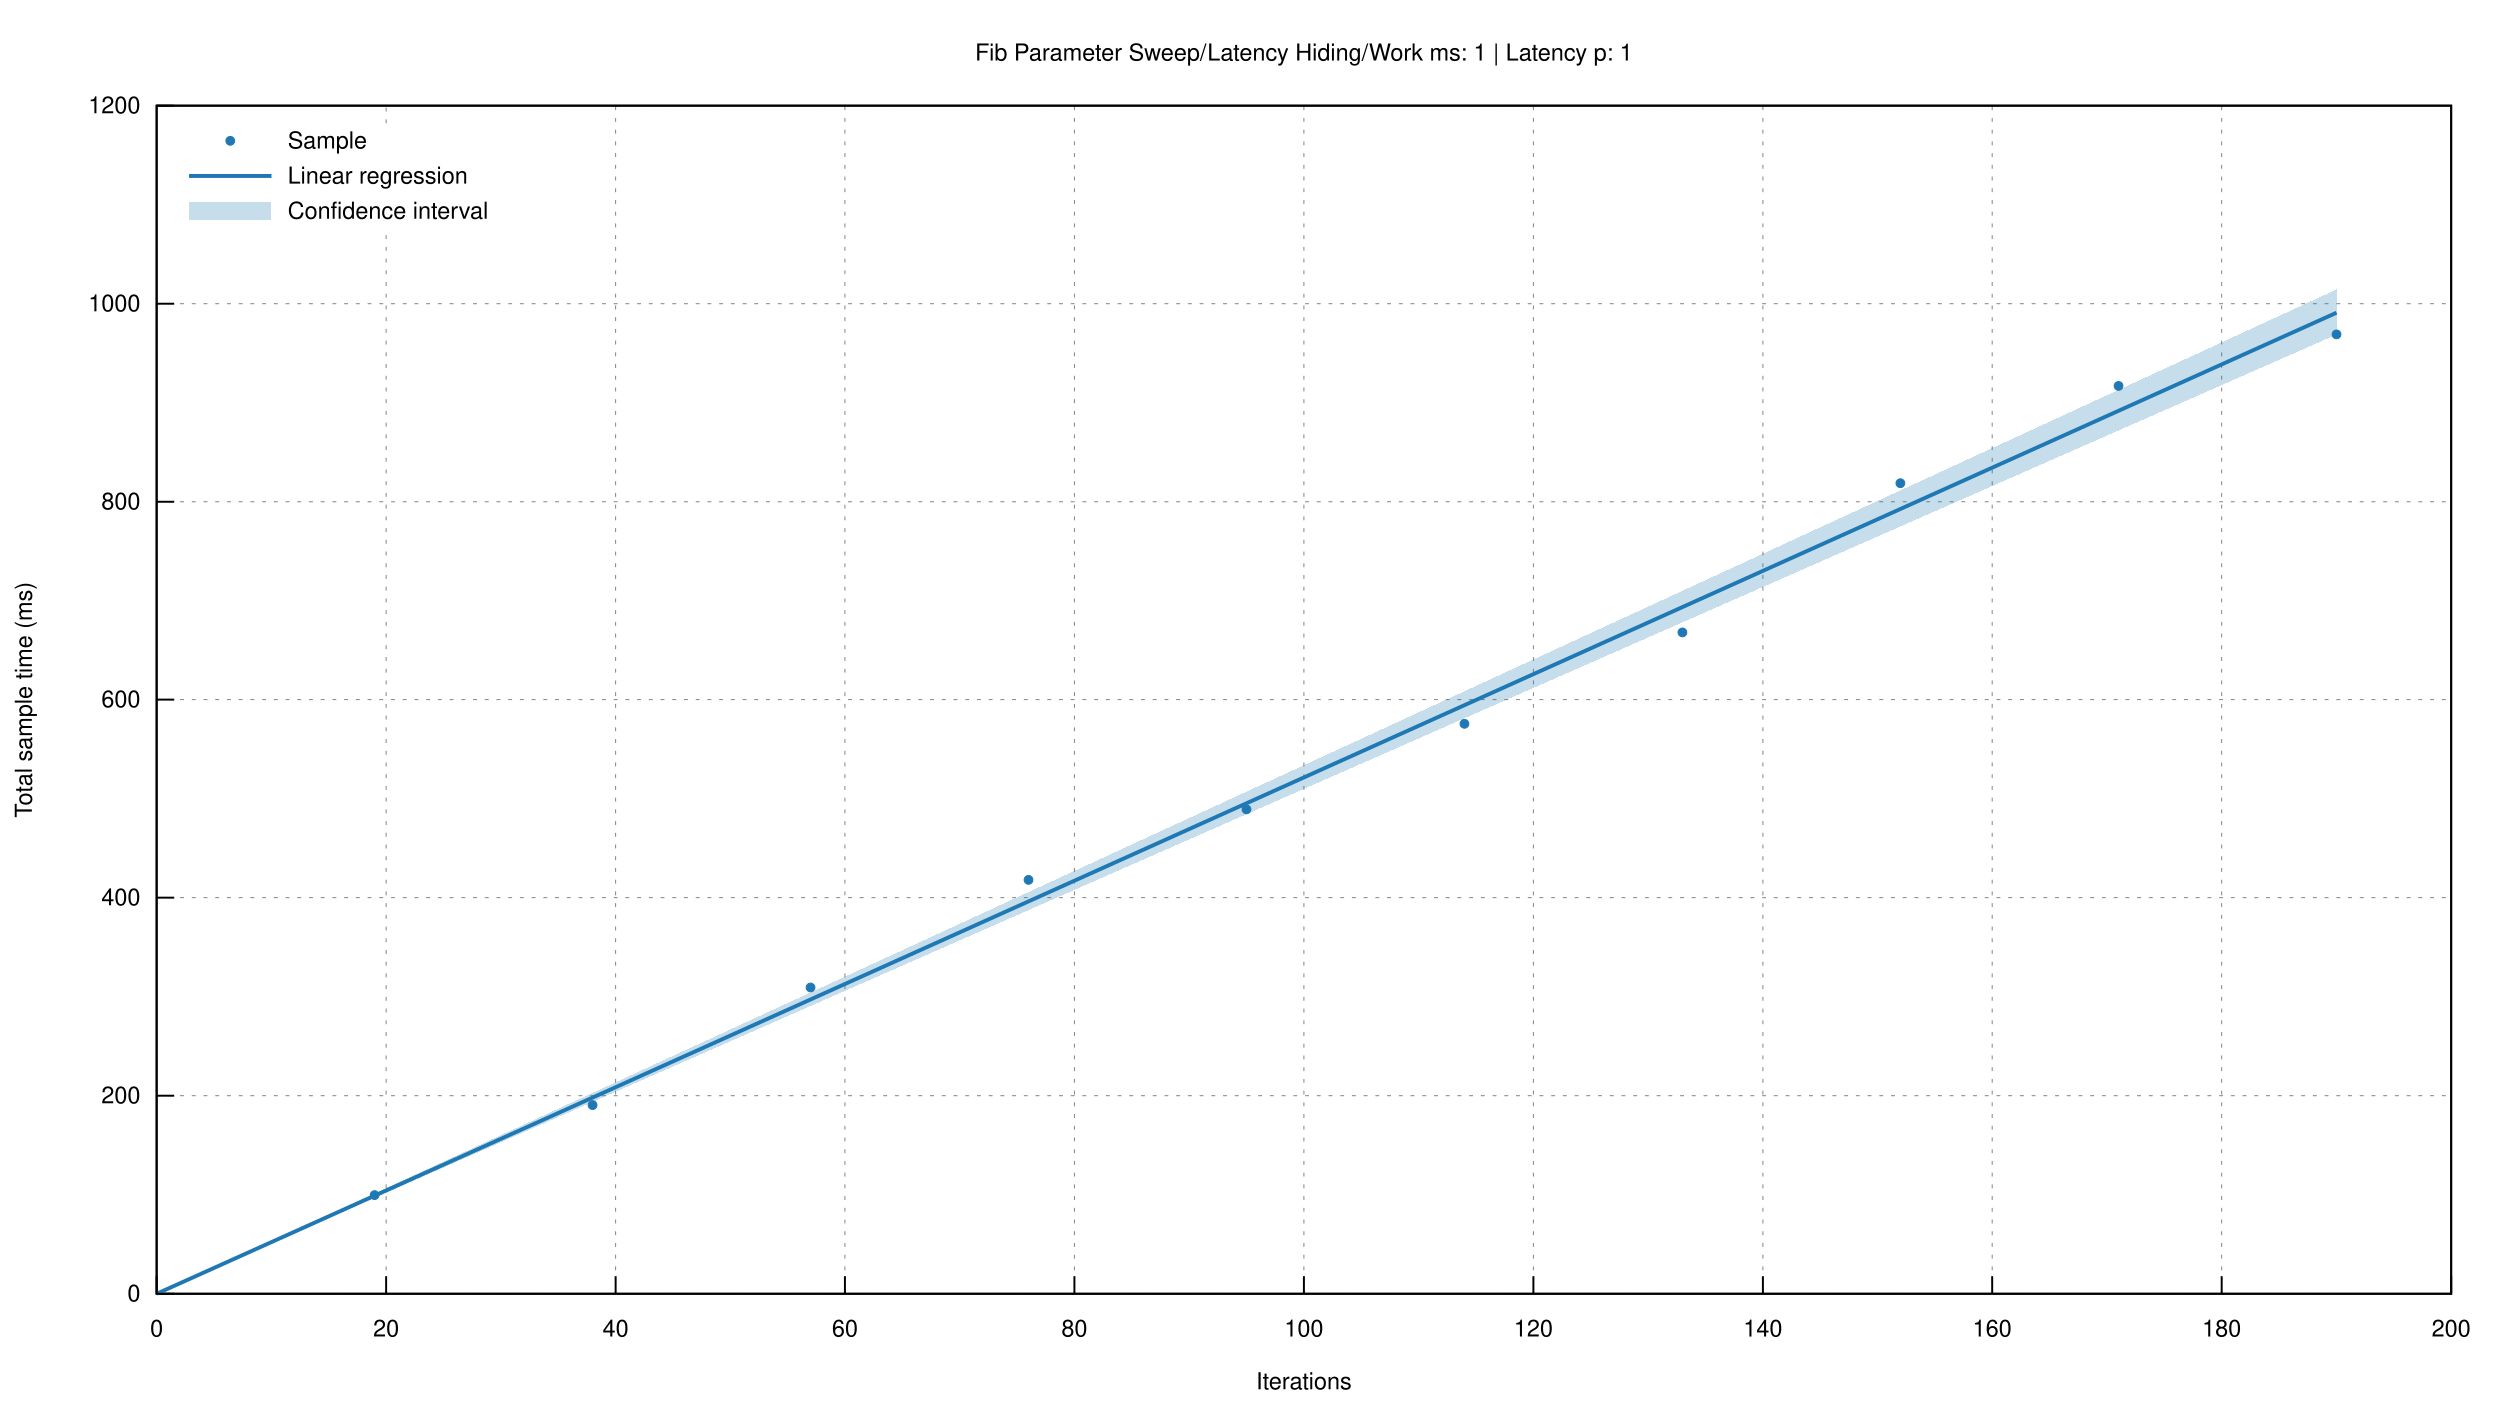
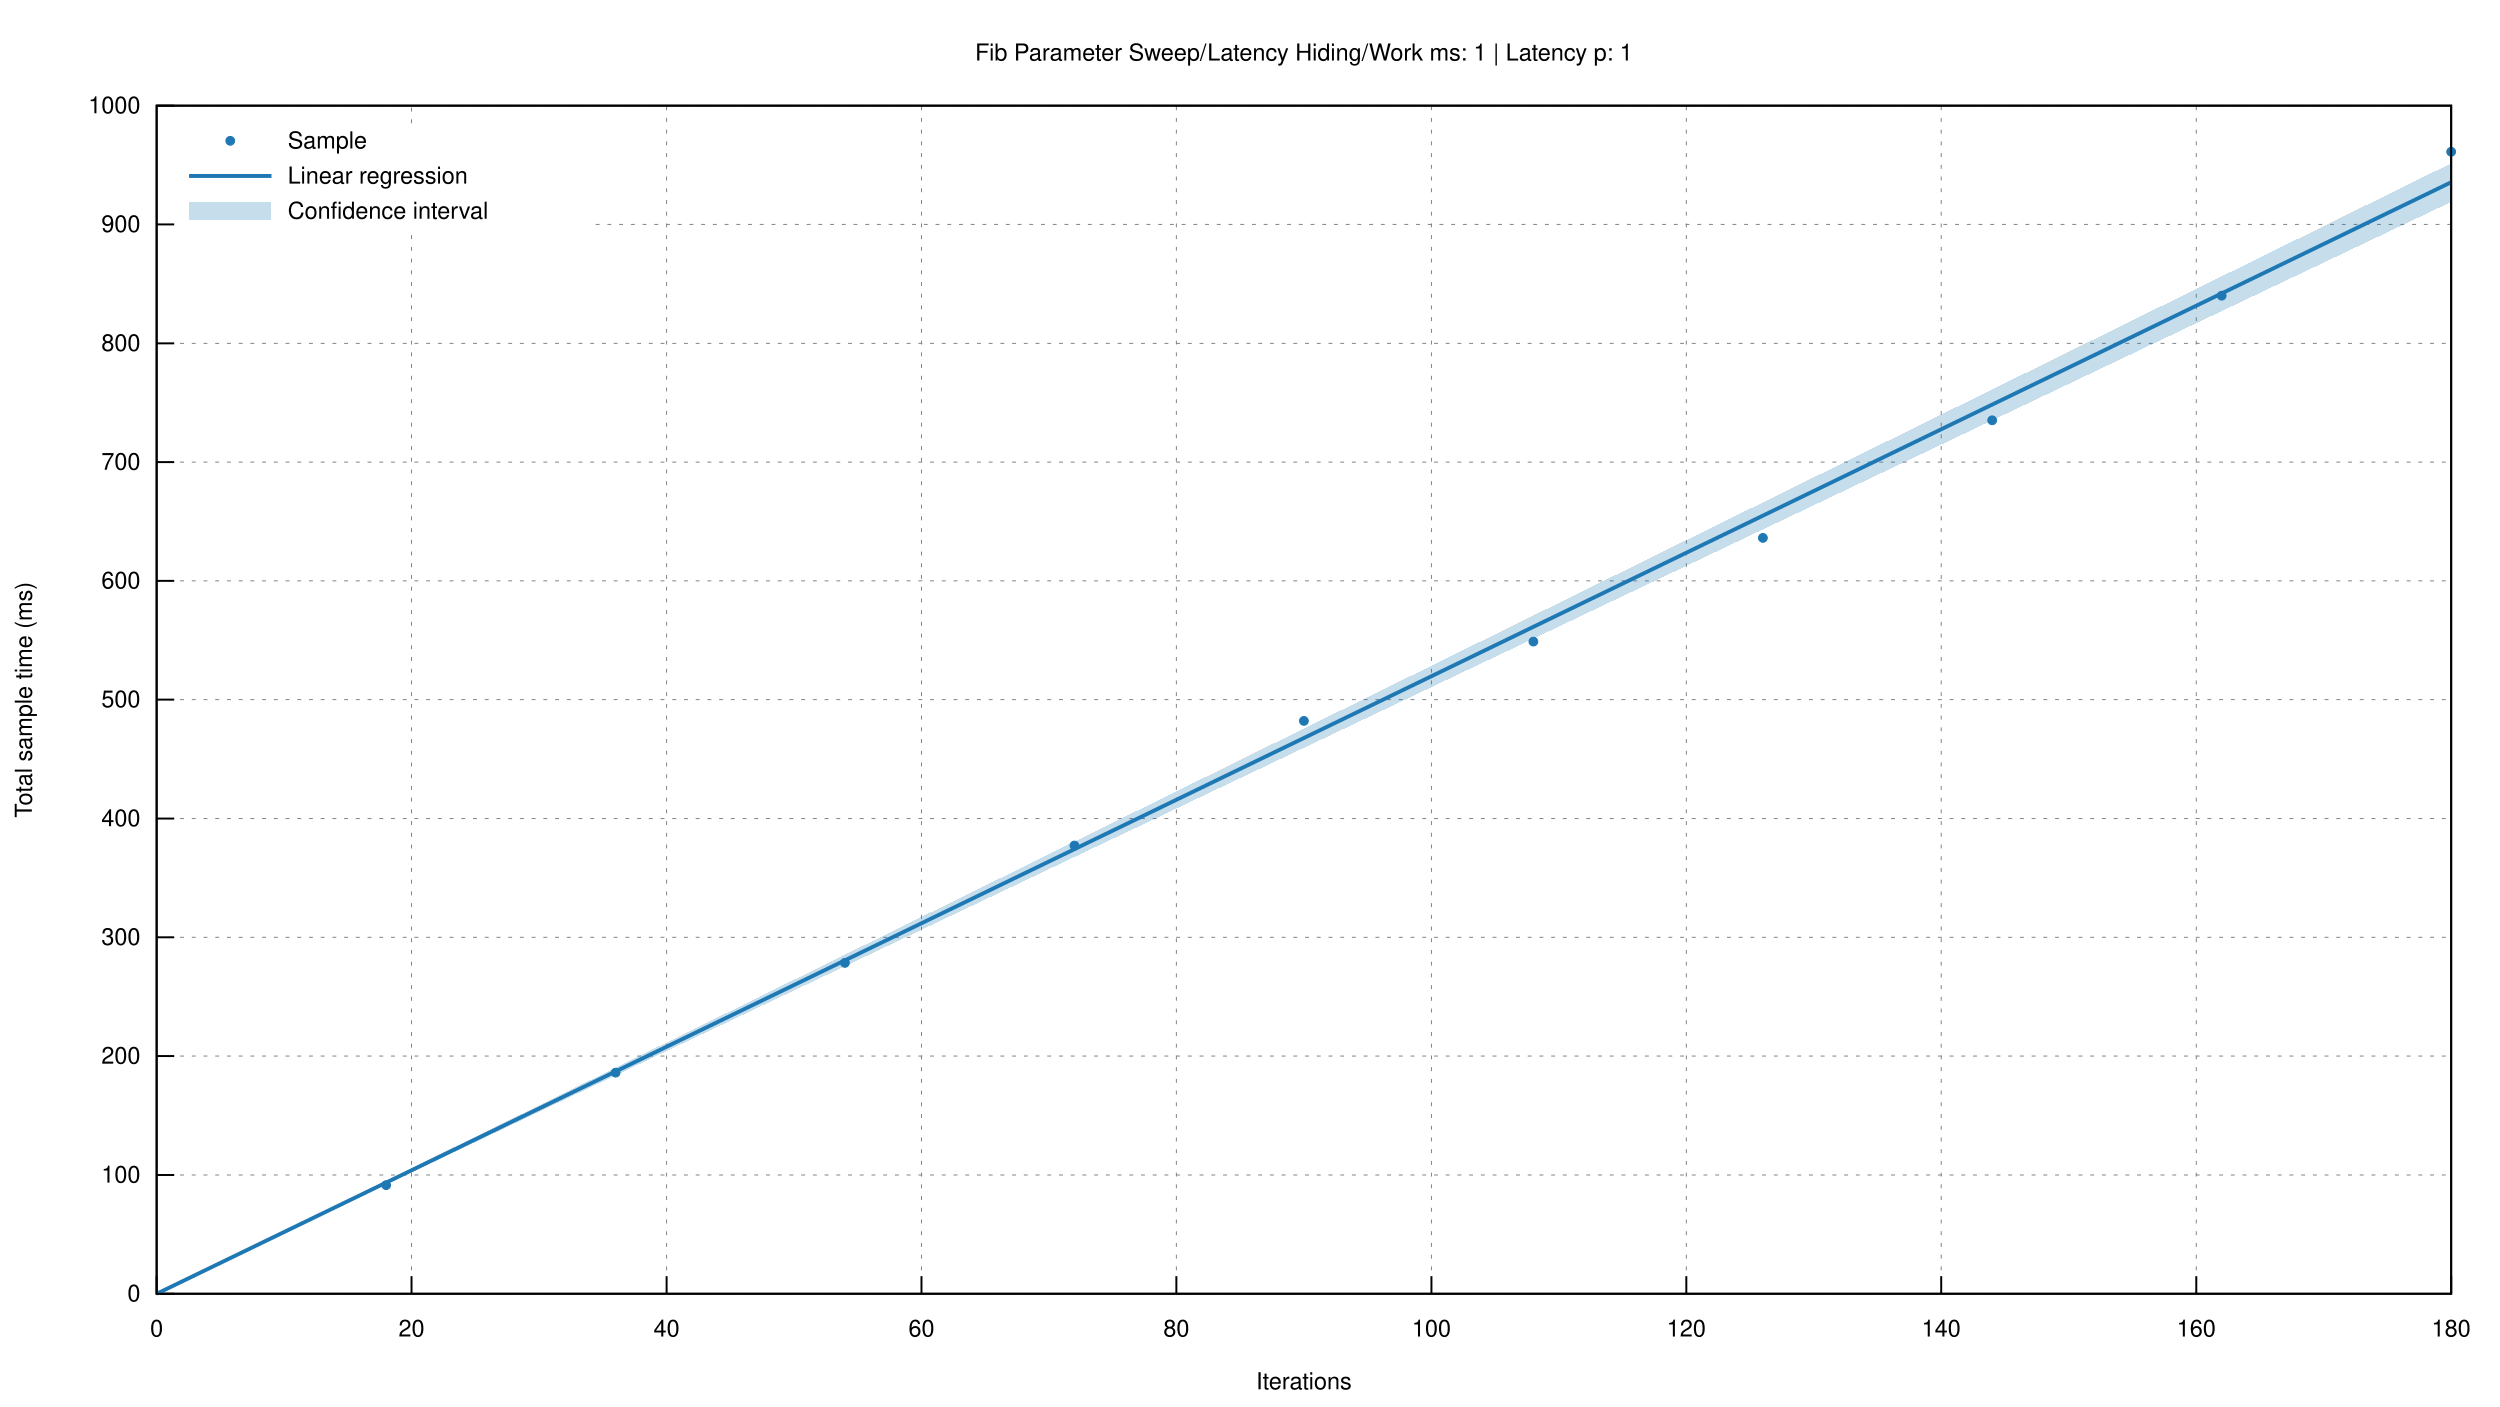
<svg xmlns="http://www.w3.org/2000/svg" xmlns:xlink="http://www.w3.org/1999/xlink" viewBox="0 0 1280 720">
  <g id="gnuplot_canvas">
    <rect x="0" y="0" width="1280" height="720" fill="none" />
    <defs>
      <circle id="gpDot" r="0.5" stroke-width="0.5" />
      <path id="gpPt0" stroke-width="0.222" stroke="currentColor" d="M-1,0 h2 M0,-1 v2" />
      <path id="gpPt1" stroke-width="0.222" stroke="currentColor" d="M-1,-1 L1,1 M1,-1 L-1,1" />
      <path id="gpPt2" stroke-width="0.222" stroke="currentColor" d="M-1,0 L1,0 M0,-1 L0,1 M-1,-1 L1,1 M-1,1 L1,-1" />
      <rect id="gpPt3" stroke-width="0.222" stroke="currentColor" x="-1" y="-1" width="2" height="2" />
      <rect id="gpPt4" stroke-width="0.222" stroke="currentColor" fill="currentColor" x="-1" y="-1" width="2" height="2" />
      <circle id="gpPt5" stroke-width="0.222" stroke="currentColor" cx="0" cy="0" r="1" />
      <use xlink:href="#gpPt5" id="gpPt6" fill="currentColor" stroke="none" />
      <path id="gpPt7" stroke-width="0.222" stroke="currentColor" d="M0,-1.33 L-1.33,0.67 L1.33,0.67 z" />
      <use xlink:href="#gpPt7" id="gpPt8" fill="currentColor" stroke="none" />
      <use xlink:href="#gpPt7" id="gpPt9" stroke="currentColor" transform="rotate(180)" />
      <use xlink:href="#gpPt9" id="gpPt10" fill="currentColor" stroke="none" />
      <use xlink:href="#gpPt3" id="gpPt11" stroke="currentColor" transform="rotate(45)" />
      <use xlink:href="#gpPt11" id="gpPt12" fill="currentColor" stroke="none" />
      <path id="gpPt13" stroke-width="0.222" stroke="currentColor" d="M0,1.330 L1.265,0.411 L0.782,-1.067 L-0.782,-1.076 L-1.265,0.411 z" />
      <use xlink:href="#gpPt13" id="gpPt14" fill="currentColor" stroke="none" />
      <filter id="textbox" filterUnits="objectBoundingBox" x="0" y="0" height="1" width="1">
        <feFlood flood-color="white" flood-opacity="1" result="bgnd" />
        <feComposite in="SourceGraphic" in2="bgnd" operator="atop" />
      </filter>
      <filter id="greybox" filterUnits="objectBoundingBox" x="0" y="0" height="1" width="1">
        <feFlood flood-color="lightgrey" flood-opacity="1" result="grey" />
        <feComposite in="SourceGraphic" in2="grey" operator="atop" />
      </filter>
    </defs>
    <g fill="none" color="white" stroke="currentColor" stroke-width="1.00" stroke-linecap="butt" stroke-linejoin="miter">
</g>
    <g fill="none" color="black" stroke="currentColor" stroke-width="1.00" stroke-linecap="butt" stroke-linejoin="miter">
</g>
    <g fill="none" color="black" stroke="black" stroke-width="0.50" stroke-linecap="butt" stroke-linejoin="miter">
</g>
    <g fill="none" color="gray" stroke="currentColor" stroke-width="0.50" stroke-linecap="butt" stroke-linejoin="miter">
      <path stroke="gray" stroke-dasharray="2,4" class="gridline" d="M80.2,662.4 L1255.0,662.4  " />
    </g>
    <g fill="none" color="gray" stroke="gray" stroke-width="1.00" stroke-linecap="butt" stroke-linejoin="miter">
</g>
    <g fill="none" color="black" stroke="currentColor" stroke-width="1.00" stroke-linecap="butt" stroke-linejoin="miter">
      <path stroke="black" d="M80.2,662.4 L89.2,662.4  " />
      <g transform="translate(71.9,666.3)" stroke="none" fill="black" font-family="Helvetica" font-size="12.00" text-anchor="end">
        <text>
          <tspan font-family="Helvetica"> 0</tspan>
        </text>
      </g>
    </g>
    <g fill="none" color="black" stroke="currentColor" stroke-width="1.00" stroke-linecap="butt" stroke-linejoin="miter">
</g>
    <g fill="none" color="black" stroke="black" stroke-width="0.50" stroke-linecap="butt" stroke-linejoin="miter">
</g>
    <g fill="none" color="gray" stroke="currentColor" stroke-width="0.50" stroke-linecap="butt" stroke-linejoin="miter">
-       <path stroke="gray" stroke-dasharray="2,4" class="gridline" d="M80.2,561.0 L1255.0,561.0  " />
-     </g>
-     <g fill="none" color="gray" stroke="gray" stroke-width="1.00" stroke-linecap="butt" stroke-linejoin="miter">
- </g>
-     <g fill="none" color="black" stroke="currentColor" stroke-width="1.00" stroke-linecap="butt" stroke-linejoin="miter">
-       <path stroke="black" d="M80.2,561.0 L89.2,561.0  " />
-       <g transform="translate(71.9,564.9)" stroke="none" fill="black" font-family="Helvetica" font-size="12.00" text-anchor="end">
+       <path stroke="gray" stroke-dasharray="2,4" class="gridline" d="M80.2,601.6 L1255.0,601.6  " />
+     </g>
+     <g fill="none" color="gray" stroke="gray" stroke-width="1.00" stroke-linecap="butt" stroke-linejoin="miter">
+ </g>
+     <g fill="none" color="black" stroke="currentColor" stroke-width="1.00" stroke-linecap="butt" stroke-linejoin="miter">
+       <path stroke="black" d="M80.2,601.6 L89.2,601.6  " />
+       <g transform="translate(71.9,605.5)" stroke="none" fill="black" font-family="Helvetica" font-size="12.00" text-anchor="end">
+         <text>
+           <tspan font-family="Helvetica"> 100</tspan>
+         </text>
+       </g>
+     </g>
+     <g fill="none" color="black" stroke="currentColor" stroke-width="1.00" stroke-linecap="butt" stroke-linejoin="miter">
+ </g>
+     <g fill="none" color="black" stroke="black" stroke-width="0.50" stroke-linecap="butt" stroke-linejoin="miter">
+ </g>
+     <g fill="none" color="gray" stroke="currentColor" stroke-width="0.50" stroke-linecap="butt" stroke-linejoin="miter">
+       <path stroke="gray" stroke-dasharray="2,4" class="gridline" d="M80.2,540.7 L1255.0,540.7  " />
+     </g>
+     <g fill="none" color="gray" stroke="gray" stroke-width="1.00" stroke-linecap="butt" stroke-linejoin="miter">
+ </g>
+     <g fill="none" color="black" stroke="currentColor" stroke-width="1.00" stroke-linecap="butt" stroke-linejoin="miter">
+       <path stroke="black" d="M80.2,540.7 L89.2,540.7  " />
+       <g transform="translate(71.9,544.6)" stroke="none" fill="black" font-family="Helvetica" font-size="12.00" text-anchor="end">
        <text>
          <tspan font-family="Helvetica"> 200</tspan>
        </text>
      </g>
    </g>
    <g fill="none" color="black" stroke="currentColor" stroke-width="1.00" stroke-linecap="butt" stroke-linejoin="miter">
</g>
    <g fill="none" color="black" stroke="black" stroke-width="0.50" stroke-linecap="butt" stroke-linejoin="miter">
</g>
    <g fill="none" color="gray" stroke="currentColor" stroke-width="0.50" stroke-linecap="butt" stroke-linejoin="miter">
-       <path stroke="gray" stroke-dasharray="2,4" class="gridline" d="M80.2,459.6 L1255.0,459.6  " />
-     </g>
-     <g fill="none" color="gray" stroke="gray" stroke-width="1.00" stroke-linecap="butt" stroke-linejoin="miter">
- </g>
-     <g fill="none" color="black" stroke="currentColor" stroke-width="1.00" stroke-linecap="butt" stroke-linejoin="miter">
-       <path stroke="black" d="M80.2,459.6 L89.2,459.6  " />
-       <g transform="translate(71.9,463.5)" stroke="none" fill="black" font-family="Helvetica" font-size="12.00" text-anchor="end">
+       <path stroke="gray" stroke-dasharray="2,4" class="gridline" d="M80.2,479.9 L1255.0,479.9  " />
+     </g>
+     <g fill="none" color="gray" stroke="gray" stroke-width="1.00" stroke-linecap="butt" stroke-linejoin="miter">
+ </g>
+     <g fill="none" color="black" stroke="currentColor" stroke-width="1.00" stroke-linecap="butt" stroke-linejoin="miter">
+       <path stroke="black" d="M80.2,479.9 L89.2,479.9  " />
+       <g transform="translate(71.9,483.8)" stroke="none" fill="black" font-family="Helvetica" font-size="12.00" text-anchor="end">
+         <text>
+           <tspan font-family="Helvetica"> 300</tspan>
+         </text>
+       </g>
+     </g>
+     <g fill="none" color="black" stroke="currentColor" stroke-width="1.00" stroke-linecap="butt" stroke-linejoin="miter">
+ </g>
+     <g fill="none" color="black" stroke="black" stroke-width="0.50" stroke-linecap="butt" stroke-linejoin="miter">
+ </g>
+     <g fill="none" color="gray" stroke="currentColor" stroke-width="0.50" stroke-linecap="butt" stroke-linejoin="miter">
+       <path stroke="gray" stroke-dasharray="2,4" class="gridline" d="M80.2,419.1 L1255.0,419.1  " />
+     </g>
+     <g fill="none" color="gray" stroke="gray" stroke-width="1.00" stroke-linecap="butt" stroke-linejoin="miter">
+ </g>
+     <g fill="none" color="black" stroke="currentColor" stroke-width="1.00" stroke-linecap="butt" stroke-linejoin="miter">
+       <path stroke="black" d="M80.2,419.1 L89.2,419.1  " />
+       <g transform="translate(71.9,423.0)" stroke="none" fill="black" font-family="Helvetica" font-size="12.00" text-anchor="end">
        <text>
          <tspan font-family="Helvetica"> 400</tspan>
        </text>
      </g>
    </g>
    <g fill="none" color="black" stroke="currentColor" stroke-width="1.00" stroke-linecap="butt" stroke-linejoin="miter">
</g>
    <g fill="none" color="black" stroke="black" stroke-width="0.50" stroke-linecap="butt" stroke-linejoin="miter">
</g>
    <g fill="none" color="gray" stroke="currentColor" stroke-width="0.50" stroke-linecap="butt" stroke-linejoin="miter">
      <path stroke="gray" stroke-dasharray="2,4" class="gridline" d="M80.2,358.2 L1255.0,358.2  " />
    </g>
    <g fill="none" color="gray" stroke="gray" stroke-width="1.00" stroke-linecap="butt" stroke-linejoin="miter">
</g>
    <g fill="none" color="black" stroke="currentColor" stroke-width="1.00" stroke-linecap="butt" stroke-linejoin="miter">
      <path stroke="black" d="M80.2,358.2 L89.2,358.2  " />
      <g transform="translate(71.9,362.1)" stroke="none" fill="black" font-family="Helvetica" font-size="12.00" text-anchor="end">
        <text>
+           <tspan font-family="Helvetica"> 500</tspan>
+         </text>
+       </g>
+     </g>
+     <g fill="none" color="black" stroke="currentColor" stroke-width="1.00" stroke-linecap="butt" stroke-linejoin="miter">
+ </g>
+     <g fill="none" color="black" stroke="black" stroke-width="0.50" stroke-linecap="butt" stroke-linejoin="miter">
+ </g>
+     <g fill="none" color="gray" stroke="currentColor" stroke-width="0.50" stroke-linecap="butt" stroke-linejoin="miter">
+       <path stroke="gray" stroke-dasharray="2,4" class="gridline" d="M80.2,297.4 L1255.0,297.4  " />
+     </g>
+     <g fill="none" color="gray" stroke="gray" stroke-width="1.00" stroke-linecap="butt" stroke-linejoin="miter">
+ </g>
+     <g fill="none" color="black" stroke="currentColor" stroke-width="1.00" stroke-linecap="butt" stroke-linejoin="miter">
+       <path stroke="black" d="M80.2,297.4 L89.2,297.4  " />
+       <g transform="translate(71.9,301.3)" stroke="none" fill="black" font-family="Helvetica" font-size="12.00" text-anchor="end">
+         <text>
          <tspan font-family="Helvetica"> 600</tspan>
        </text>
      </g>
    </g>
    <g fill="none" color="black" stroke="currentColor" stroke-width="1.00" stroke-linecap="butt" stroke-linejoin="miter">
</g>
    <g fill="none" color="black" stroke="black" stroke-width="0.50" stroke-linecap="butt" stroke-linejoin="miter">
</g>
    <g fill="none" color="gray" stroke="currentColor" stroke-width="0.50" stroke-linecap="butt" stroke-linejoin="miter">
-       <path stroke="gray" stroke-dasharray="2,4" class="gridline" d="M80.2,256.9 L1255.0,256.9  " />
-     </g>
-     <g fill="none" color="gray" stroke="gray" stroke-width="1.00" stroke-linecap="butt" stroke-linejoin="miter">
- </g>
-     <g fill="none" color="black" stroke="currentColor" stroke-width="1.00" stroke-linecap="butt" stroke-linejoin="miter">
-       <path stroke="black" d="M80.2,256.9 L89.2,256.9  " />
-       <g transform="translate(71.9,260.8)" stroke="none" fill="black" font-family="Helvetica" font-size="12.00" text-anchor="end">
+       <path stroke="gray" stroke-dasharray="2,4" class="gridline" d="M80.2,236.6 L1255.0,236.6  " />
+     </g>
+     <g fill="none" color="gray" stroke="gray" stroke-width="1.00" stroke-linecap="butt" stroke-linejoin="miter">
+ </g>
+     <g fill="none" color="black" stroke="currentColor" stroke-width="1.00" stroke-linecap="butt" stroke-linejoin="miter">
+       <path stroke="black" d="M80.2,236.6 L89.2,236.6  " />
+       <g transform="translate(71.9,240.5)" stroke="none" fill="black" font-family="Helvetica" font-size="12.00" text-anchor="end">
+         <text>
+           <tspan font-family="Helvetica"> 700</tspan>
+         </text>
+       </g>
+     </g>
+     <g fill="none" color="black" stroke="currentColor" stroke-width="1.00" stroke-linecap="butt" stroke-linejoin="miter">
+ </g>
+     <g fill="none" color="black" stroke="black" stroke-width="0.50" stroke-linecap="butt" stroke-linejoin="miter">
+ </g>
+     <g fill="none" color="gray" stroke="currentColor" stroke-width="0.50" stroke-linecap="butt" stroke-linejoin="miter">
+       <path stroke="gray" stroke-dasharray="2,4" class="gridline" d="M80.2,175.8 L1255.0,175.8  " />
+     </g>
+     <g fill="none" color="gray" stroke="gray" stroke-width="1.00" stroke-linecap="butt" stroke-linejoin="miter">
+ </g>
+     <g fill="none" color="black" stroke="currentColor" stroke-width="1.00" stroke-linecap="butt" stroke-linejoin="miter">
+       <path stroke="black" d="M80.2,175.8 L89.2,175.8  " />
+       <g transform="translate(71.9,179.7)" stroke="none" fill="black" font-family="Helvetica" font-size="12.00" text-anchor="end">
        <text>
          <tspan font-family="Helvetica"> 800</tspan>
        </text>
      </g>
    </g>
    <g fill="none" color="black" stroke="currentColor" stroke-width="1.00" stroke-linecap="butt" stroke-linejoin="miter">
</g>
    <g fill="none" color="black" stroke="black" stroke-width="0.50" stroke-linecap="butt" stroke-linejoin="miter">
</g>
    <g fill="none" color="gray" stroke="currentColor" stroke-width="0.50" stroke-linecap="butt" stroke-linejoin="miter">
-       <path stroke="gray" stroke-dasharray="2,4" class="gridline" d="M80.2,155.5 L1255.0,155.5  " />
-     </g>
-     <g fill="none" color="gray" stroke="gray" stroke-width="1.00" stroke-linecap="butt" stroke-linejoin="miter">
- </g>
-     <g fill="none" color="black" stroke="currentColor" stroke-width="1.00" stroke-linecap="butt" stroke-linejoin="miter">
-       <path stroke="black" d="M80.2,155.5 L89.2,155.5  " />
-       <g transform="translate(71.9,159.4)" stroke="none" fill="black" font-family="Helvetica" font-size="12.00" text-anchor="end">
-         <text>
-           <tspan font-family="Helvetica"> 1000</tspan>
+       <path stroke="gray" stroke-dasharray="2,4" class="gridline" d="M80.2,114.9 L88.5,114.9 M305.0,114.9 L1255.0,114.9  " />
+     </g>
+     <g fill="none" color="gray" stroke="gray" stroke-width="1.00" stroke-linecap="butt" stroke-linejoin="miter">
+ </g>
+     <g fill="none" color="black" stroke="currentColor" stroke-width="1.00" stroke-linecap="butt" stroke-linejoin="miter">
+       <path stroke="black" d="M80.2,114.9 L89.2,114.9  " />
+       <g transform="translate(71.9,118.8)" stroke="none" fill="black" font-family="Helvetica" font-size="12.00" text-anchor="end">
+         <text>
+           <tspan font-family="Helvetica"> 900</tspan>
        </text>
      </g>
    </g>
    <g fill="none" color="black" stroke="currentColor" stroke-width="1.00" stroke-linecap="butt" stroke-linejoin="miter">
</g>
    <g fill="none" color="black" stroke="black" stroke-width="0.50" stroke-linecap="butt" stroke-linejoin="miter">
</g>
    <g fill="none" color="gray" stroke="currentColor" stroke-width="0.50" stroke-linecap="butt" stroke-linejoin="miter">
      <path stroke="gray" stroke-dasharray="2,4" class="gridline" d="M80.2,54.1 L1255.0,54.1  " />
    </g>
    <g fill="none" color="gray" stroke="gray" stroke-width="1.00" stroke-linecap="butt" stroke-linejoin="miter">
</g>
    <g fill="none" color="black" stroke="currentColor" stroke-width="1.00" stroke-linecap="butt" stroke-linejoin="miter">
      <path stroke="black" d="M80.2,54.1 L89.2,54.1  " />
      <g transform="translate(71.9,58.0)" stroke="none" fill="black" font-family="Helvetica" font-size="12.00" text-anchor="end">
        <text>
-           <tspan font-family="Helvetica"> 1200</tspan>
+           <tspan font-family="Helvetica"> 1000</tspan>
        </text>
      </g>
    </g>
    <g fill="none" color="black" stroke="currentColor" stroke-width="1.00" stroke-linecap="butt" stroke-linejoin="miter">
</g>
    <g fill="none" color="black" stroke="black" stroke-width="0.50" stroke-linecap="butt" stroke-linejoin="miter">
</g>
    <g fill="none" color="gray" stroke="currentColor" stroke-width="0.50" stroke-linecap="butt" stroke-linejoin="miter">
      <path stroke="gray" stroke-dasharray="2,4" class="gridline" d="M80.2,662.4 L80.2,54.1  " />
    </g>
    <g fill="none" color="gray" stroke="gray" stroke-width="1.00" stroke-linecap="butt" stroke-linejoin="miter">
</g>
    <g fill="none" color="black" stroke="currentColor" stroke-width="1.00" stroke-linecap="butt" stroke-linejoin="miter">
      <path stroke="black" d="M80.2,662.4 L80.2,653.4  " />
      <g transform="translate(80.2,684.3)" stroke="none" fill="black" font-family="Helvetica" font-size="12.00" text-anchor="middle">
        <text>
          <tspan font-family="Helvetica"> 0</tspan>
        </text>
      </g>
    </g>
    <g fill="none" color="black" stroke="currentColor" stroke-width="1.00" stroke-linecap="butt" stroke-linejoin="miter">
</g>
    <g fill="none" color="black" stroke="black" stroke-width="0.50" stroke-linecap="butt" stroke-linejoin="miter">
</g>
    <g fill="none" color="gray" stroke="currentColor" stroke-width="0.50" stroke-linecap="butt" stroke-linejoin="miter">
-       <path stroke="gray" stroke-dasharray="2,4" class="gridline" d="M197.7,662.4 L197.7,117.1 M197.7,63.1 L197.7,54.1  " />
-     </g>
-     <g fill="none" color="gray" stroke="gray" stroke-width="1.00" stroke-linecap="butt" stroke-linejoin="miter">
- </g>
-     <g fill="none" color="black" stroke="currentColor" stroke-width="1.00" stroke-linecap="butt" stroke-linejoin="miter">
-       <path stroke="black" d="M197.7,662.4 L197.7,653.4  " />
-       <g transform="translate(197.7,684.3)" stroke="none" fill="black" font-family="Helvetica" font-size="12.00" text-anchor="middle">
+       <path stroke="gray" stroke-dasharray="2,4" class="gridline" d="M210.7,662.4 L210.7,117.1 M210.7,63.1 L210.7,54.1  " />
+     </g>
+     <g fill="none" color="gray" stroke="gray" stroke-width="1.00" stroke-linecap="butt" stroke-linejoin="miter">
+ </g>
+     <g fill="none" color="black" stroke="currentColor" stroke-width="1.00" stroke-linecap="butt" stroke-linejoin="miter">
+       <path stroke="black" d="M210.7,662.4 L210.7,653.4  " />
+       <g transform="translate(210.7,684.3)" stroke="none" fill="black" font-family="Helvetica" font-size="12.00" text-anchor="middle">
        <text>
          <tspan font-family="Helvetica"> 20</tspan>
        </text>
      </g>
    </g>
    <g fill="none" color="black" stroke="currentColor" stroke-width="1.00" stroke-linecap="butt" stroke-linejoin="miter">
</g>
    <g fill="none" color="black" stroke="black" stroke-width="0.50" stroke-linecap="butt" stroke-linejoin="miter">
</g>
    <g fill="none" color="gray" stroke="currentColor" stroke-width="0.50" stroke-linecap="butt" stroke-linejoin="miter">
-       <path stroke="gray" stroke-dasharray="2,4" class="gridline" d="M315.2,662.4 L315.2,54.1  " />
-     </g>
-     <g fill="none" color="gray" stroke="gray" stroke-width="1.00" stroke-linecap="butt" stroke-linejoin="miter">
- </g>
-     <g fill="none" color="black" stroke="currentColor" stroke-width="1.00" stroke-linecap="butt" stroke-linejoin="miter">
-       <path stroke="black" d="M315.2,662.4 L315.2,653.4  " />
-       <g transform="translate(315.2,684.3)" stroke="none" fill="black" font-family="Helvetica" font-size="12.00" text-anchor="middle">
+       <path stroke="gray" stroke-dasharray="2,4" class="gridline" d="M341.3,662.4 L341.3,54.1  " />
+     </g>
+     <g fill="none" color="gray" stroke="gray" stroke-width="1.00" stroke-linecap="butt" stroke-linejoin="miter">
+ </g>
+     <g fill="none" color="black" stroke="currentColor" stroke-width="1.00" stroke-linecap="butt" stroke-linejoin="miter">
+       <path stroke="black" d="M341.3,662.4 L341.3,653.4  " />
+       <g transform="translate(341.3,684.3)" stroke="none" fill="black" font-family="Helvetica" font-size="12.00" text-anchor="middle">
        <text>
          <tspan font-family="Helvetica"> 40</tspan>
        </text>
      </g>
    </g>
    <g fill="none" color="black" stroke="currentColor" stroke-width="1.00" stroke-linecap="butt" stroke-linejoin="miter">
</g>
    <g fill="none" color="black" stroke="black" stroke-width="0.50" stroke-linecap="butt" stroke-linejoin="miter">
</g>
    <g fill="none" color="gray" stroke="currentColor" stroke-width="0.50" stroke-linecap="butt" stroke-linejoin="miter">
-       <path stroke="gray" stroke-dasharray="2,4" class="gridline" d="M432.6,662.4 L432.6,54.1  " />
-     </g>
-     <g fill="none" color="gray" stroke="gray" stroke-width="1.00" stroke-linecap="butt" stroke-linejoin="miter">
- </g>
-     <g fill="none" color="black" stroke="currentColor" stroke-width="1.00" stroke-linecap="butt" stroke-linejoin="miter">
-       <path stroke="black" d="M432.6,662.4 L432.6,653.4  " />
-       <g transform="translate(432.6,684.3)" stroke="none" fill="black" font-family="Helvetica" font-size="12.00" text-anchor="middle">
+       <path stroke="gray" stroke-dasharray="2,4" class="gridline" d="M471.8,662.4 L471.8,54.1  " />
+     </g>
+     <g fill="none" color="gray" stroke="gray" stroke-width="1.00" stroke-linecap="butt" stroke-linejoin="miter">
+ </g>
+     <g fill="none" color="black" stroke="currentColor" stroke-width="1.00" stroke-linecap="butt" stroke-linejoin="miter">
+       <path stroke="black" d="M471.8,662.4 L471.8,653.4  " />
+       <g transform="translate(471.8,684.3)" stroke="none" fill="black" font-family="Helvetica" font-size="12.00" text-anchor="middle">
        <text>
          <tspan font-family="Helvetica"> 60</tspan>
        </text>
      </g>
    </g>
    <g fill="none" color="black" stroke="currentColor" stroke-width="1.00" stroke-linecap="butt" stroke-linejoin="miter">
</g>
    <g fill="none" color="black" stroke="black" stroke-width="0.50" stroke-linecap="butt" stroke-linejoin="miter">
</g>
    <g fill="none" color="gray" stroke="currentColor" stroke-width="0.50" stroke-linecap="butt" stroke-linejoin="miter">
-       <path stroke="gray" stroke-dasharray="2,4" class="gridline" d="M550.1,662.4 L550.1,54.1  " />
-     </g>
-     <g fill="none" color="gray" stroke="gray" stroke-width="1.00" stroke-linecap="butt" stroke-linejoin="miter">
- </g>
-     <g fill="none" color="black" stroke="currentColor" stroke-width="1.00" stroke-linecap="butt" stroke-linejoin="miter">
-       <path stroke="black" d="M550.1,662.4 L550.1,653.4  " />
-       <g transform="translate(550.1,684.3)" stroke="none" fill="black" font-family="Helvetica" font-size="12.00" text-anchor="middle">
+       <path stroke="gray" stroke-dasharray="2,4" class="gridline" d="M602.3,662.4 L602.3,54.1  " />
+     </g>
+     <g fill="none" color="gray" stroke="gray" stroke-width="1.00" stroke-linecap="butt" stroke-linejoin="miter">
+ </g>
+     <g fill="none" color="black" stroke="currentColor" stroke-width="1.00" stroke-linecap="butt" stroke-linejoin="miter">
+       <path stroke="black" d="M602.3,662.4 L602.3,653.4  " />
+       <g transform="translate(602.3,684.3)" stroke="none" fill="black" font-family="Helvetica" font-size="12.00" text-anchor="middle">
        <text>
          <tspan font-family="Helvetica"> 80</tspan>
        </text>
      </g>
    </g>
    <g fill="none" color="black" stroke="currentColor" stroke-width="1.00" stroke-linecap="butt" stroke-linejoin="miter">
</g>
    <g fill="none" color="black" stroke="black" stroke-width="0.50" stroke-linecap="butt" stroke-linejoin="miter">
</g>
    <g fill="none" color="gray" stroke="currentColor" stroke-width="0.50" stroke-linecap="butt" stroke-linejoin="miter">
-       <path stroke="gray" stroke-dasharray="2,4" class="gridline" d="M667.6,662.4 L667.6,54.1  " />
-     </g>
-     <g fill="none" color="gray" stroke="gray" stroke-width="1.00" stroke-linecap="butt" stroke-linejoin="miter">
- </g>
-     <g fill="none" color="black" stroke="currentColor" stroke-width="1.00" stroke-linecap="butt" stroke-linejoin="miter">
-       <path stroke="black" d="M667.6,662.4 L667.6,653.4  " />
-       <g transform="translate(667.6,684.3)" stroke="none" fill="black" font-family="Helvetica" font-size="12.00" text-anchor="middle">
+       <path stroke="gray" stroke-dasharray="2,4" class="gridline" d="M732.9,662.4 L732.9,54.1  " />
+     </g>
+     <g fill="none" color="gray" stroke="gray" stroke-width="1.00" stroke-linecap="butt" stroke-linejoin="miter">
+ </g>
+     <g fill="none" color="black" stroke="currentColor" stroke-width="1.00" stroke-linecap="butt" stroke-linejoin="miter">
+       <path stroke="black" d="M732.9,662.4 L732.9,653.4  " />
+       <g transform="translate(732.9,684.3)" stroke="none" fill="black" font-family="Helvetica" font-size="12.00" text-anchor="middle">
        <text>
          <tspan font-family="Helvetica"> 100</tspan>
        </text>
      </g>
    </g>
    <g fill="none" color="black" stroke="currentColor" stroke-width="1.00" stroke-linecap="butt" stroke-linejoin="miter">
</g>
    <g fill="none" color="black" stroke="black" stroke-width="0.50" stroke-linecap="butt" stroke-linejoin="miter">
</g>
    <g fill="none" color="gray" stroke="currentColor" stroke-width="0.50" stroke-linecap="butt" stroke-linejoin="miter">
-       <path stroke="gray" stroke-dasharray="2,4" class="gridline" d="M785.1,662.4 L785.1,54.1  " />
-     </g>
-     <g fill="none" color="gray" stroke="gray" stroke-width="1.00" stroke-linecap="butt" stroke-linejoin="miter">
- </g>
-     <g fill="none" color="black" stroke="currentColor" stroke-width="1.00" stroke-linecap="butt" stroke-linejoin="miter">
-       <path stroke="black" d="M785.1,662.4 L785.1,653.4  " />
-       <g transform="translate(785.1,684.3)" stroke="none" fill="black" font-family="Helvetica" font-size="12.00" text-anchor="middle">
+       <path stroke="gray" stroke-dasharray="2,4" class="gridline" d="M863.4,662.4 L863.4,54.1  " />
+     </g>
+     <g fill="none" color="gray" stroke="gray" stroke-width="1.00" stroke-linecap="butt" stroke-linejoin="miter">
+ </g>
+     <g fill="none" color="black" stroke="currentColor" stroke-width="1.00" stroke-linecap="butt" stroke-linejoin="miter">
+       <path stroke="black" d="M863.4,662.4 L863.4,653.4  " />
+       <g transform="translate(863.4,684.3)" stroke="none" fill="black" font-family="Helvetica" font-size="12.00" text-anchor="middle">
        <text>
          <tspan font-family="Helvetica"> 120</tspan>
        </text>
      </g>
    </g>
    <g fill="none" color="black" stroke="currentColor" stroke-width="1.00" stroke-linecap="butt" stroke-linejoin="miter">
</g>
    <g fill="none" color="black" stroke="black" stroke-width="0.50" stroke-linecap="butt" stroke-linejoin="miter">
</g>
    <g fill="none" color="gray" stroke="currentColor" stroke-width="0.50" stroke-linecap="butt" stroke-linejoin="miter">
-       <path stroke="gray" stroke-dasharray="2,4" class="gridline" d="M902.6,662.4 L902.6,54.1  " />
-     </g>
-     <g fill="none" color="gray" stroke="gray" stroke-width="1.00" stroke-linecap="butt" stroke-linejoin="miter">
- </g>
-     <g fill="none" color="black" stroke="currentColor" stroke-width="1.00" stroke-linecap="butt" stroke-linejoin="miter">
-       <path stroke="black" d="M902.6,662.4 L902.6,653.4  " />
-       <g transform="translate(902.6,684.3)" stroke="none" fill="black" font-family="Helvetica" font-size="12.00" text-anchor="middle">
+       <path stroke="gray" stroke-dasharray="2,4" class="gridline" d="M993.9,662.4 L993.9,54.1  " />
+     </g>
+     <g fill="none" color="gray" stroke="gray" stroke-width="1.00" stroke-linecap="butt" stroke-linejoin="miter">
+ </g>
+     <g fill="none" color="black" stroke="currentColor" stroke-width="1.00" stroke-linecap="butt" stroke-linejoin="miter">
+       <path stroke="black" d="M993.9,662.4 L993.9,653.4  " />
+       <g transform="translate(993.9,684.3)" stroke="none" fill="black" font-family="Helvetica" font-size="12.00" text-anchor="middle">
        <text>
          <tspan font-family="Helvetica"> 140</tspan>
        </text>
      </g>
    </g>
    <g fill="none" color="black" stroke="currentColor" stroke-width="1.00" stroke-linecap="butt" stroke-linejoin="miter">
</g>
    <g fill="none" color="black" stroke="black" stroke-width="0.50" stroke-linecap="butt" stroke-linejoin="miter">
</g>
    <g fill="none" color="gray" stroke="currentColor" stroke-width="0.50" stroke-linecap="butt" stroke-linejoin="miter">
-       <path stroke="gray" stroke-dasharray="2,4" class="gridline" d="M1020.0,662.4 L1020.0,54.1  " />
-     </g>
-     <g fill="none" color="gray" stroke="gray" stroke-width="1.00" stroke-linecap="butt" stroke-linejoin="miter">
- </g>
-     <g fill="none" color="black" stroke="currentColor" stroke-width="1.00" stroke-linecap="butt" stroke-linejoin="miter">
-       <path stroke="black" d="M1020.0,662.4 L1020.0,653.4  " />
-       <g transform="translate(1020.0,684.3)" stroke="none" fill="black" font-family="Helvetica" font-size="12.00" text-anchor="middle">
+       <path stroke="gray" stroke-dasharray="2,4" class="gridline" d="M1124.5,662.4 L1124.5,54.1  " />
+     </g>
+     <g fill="none" color="gray" stroke="gray" stroke-width="1.00" stroke-linecap="butt" stroke-linejoin="miter">
+ </g>
+     <g fill="none" color="black" stroke="currentColor" stroke-width="1.00" stroke-linecap="butt" stroke-linejoin="miter">
+       <path stroke="black" d="M1124.5,662.4 L1124.5,653.4  " />
+       <g transform="translate(1124.5,684.3)" stroke="none" fill="black" font-family="Helvetica" font-size="12.00" text-anchor="middle">
        <text>
          <tspan font-family="Helvetica"> 160</tspan>
-         </text>
-       </g>
-     </g>
-     <g fill="none" color="black" stroke="currentColor" stroke-width="1.00" stroke-linecap="butt" stroke-linejoin="miter">
- </g>
-     <g fill="none" color="black" stroke="black" stroke-width="0.50" stroke-linecap="butt" stroke-linejoin="miter">
- </g>
-     <g fill="none" color="gray" stroke="currentColor" stroke-width="0.50" stroke-linecap="butt" stroke-linejoin="miter">
-       <path stroke="gray" stroke-dasharray="2,4" class="gridline" d="M1137.5,662.4 L1137.5,54.1  " />
-     </g>
-     <g fill="none" color="gray" stroke="gray" stroke-width="1.00" stroke-linecap="butt" stroke-linejoin="miter">
- </g>
-     <g fill="none" color="black" stroke="currentColor" stroke-width="1.00" stroke-linecap="butt" stroke-linejoin="miter">
-       <path stroke="black" d="M1137.5,662.4 L1137.5,653.4  " />
-       <g transform="translate(1137.5,684.3)" stroke="none" fill="black" font-family="Helvetica" font-size="12.00" text-anchor="middle">
-         <text>
-           <tspan font-family="Helvetica"> 180</tspan>
        </text>
      </g>
    </g>
    <g fill="none" color="black" stroke="currentColor" stroke-width="1.00" stroke-linecap="butt" stroke-linejoin="miter">
</g>
    <g fill="none" color="black" stroke="black" stroke-width="0.50" stroke-linecap="butt" stroke-linejoin="miter">
</g>
    <g fill="none" color="gray" stroke="currentColor" stroke-width="0.50" stroke-linecap="butt" stroke-linejoin="miter">
      <path stroke="gray" stroke-dasharray="2,4" class="gridline" d="M1255.0,662.4 L1255.0,54.1  " />
    </g>
    <g fill="none" color="gray" stroke="gray" stroke-width="1.00" stroke-linecap="butt" stroke-linejoin="miter">
</g>
    <g fill="none" color="black" stroke="currentColor" stroke-width="1.00" stroke-linecap="butt" stroke-linejoin="miter">
      <path stroke="black" d="M1255.0,662.4 L1255.0,653.4  " />
      <g transform="translate(1255.0,684.3)" stroke="none" fill="black" font-family="Helvetica" font-size="12.00" text-anchor="middle">
        <text>
-           <tspan font-family="Helvetica"> 200</tspan>
+           <tspan font-family="Helvetica"> 180</tspan>
        </text>
      </g>
    </g>
    <g fill="none" color="black" stroke="currentColor" stroke-width="1.00" stroke-linecap="butt" stroke-linejoin="miter">
</g>
    <g fill="none" color="black" stroke="currentColor" stroke-width="1.00" stroke-linecap="butt" stroke-linejoin="miter">
      <path stroke="black" d="M80.2,54.1 L80.2,662.4 L1255.0,662.4 L1255.0,54.1 L80.2,54.1 Z  " />
    </g>
    <g fill="none" color="black" stroke="currentColor" stroke-width="1.00" stroke-linecap="butt" stroke-linejoin="miter">
      <g transform="translate(16.3,358.3) rotate(270)" stroke="none" fill="black" font-family="Helvetica" font-size="12.00" text-anchor="middle">
        <text>
          <tspan font-family="Helvetica">Total sample time (ms)</tspan>
        </text>
      </g>
    </g>
    <g fill="none" color="black" stroke="currentColor" stroke-width="1.00" stroke-linecap="butt" stroke-linejoin="miter">
      <g transform="translate(667.6,711.3)" stroke="none" fill="black" font-family="Helvetica" font-size="12.00" text-anchor="middle">
        <text>
          <tspan font-family="Helvetica">Iterations</tspan>
        </text>
      </g>
    </g>
    <g fill="none" color="black" stroke="currentColor" stroke-width="1.00" stroke-linecap="butt" stroke-linejoin="miter">
      <g transform="translate(667.6,31.0)" stroke="none" fill="black" font-family="Helvetica" font-size="12.00" text-anchor="middle">
        <text>
          <tspan font-family="Helvetica">Fib Parameter Sweep/Latency Hiding/Work ms: 1 | Latency p: 1</tspan>
        </text>
      </g>
    </g>
    <g id="gnuplot_plot_1">
      <g fill="none" color="black" stroke="currentColor" stroke-width="1.00" stroke-linecap="butt" stroke-linejoin="miter">
        <g transform="translate(147.3,76.0)" stroke="none" fill="black" font-family="Helvetica" font-size="12.00" text-anchor="start">
          <text>
            <tspan font-family="Helvetica">Sample</tspan>
          </text>
        </g>
      </g>
      <g fill="none" color="black" stroke="currentColor" stroke-width="1.00" stroke-linecap="butt" stroke-linejoin="miter">
-         <use xlink:href="#gpPt6" transform="translate(191.8,611.9) scale(2.25)" color="rgb( 31, 120, 180)" />
-         <use xlink:href="#gpPt6" transform="translate(303.4,565.8) scale(2.25)" color="rgb( 31, 120, 180)" />
-         <use xlink:href="#gpPt6" transform="translate(415.0,505.6) scale(2.25)" color="rgb( 31, 120, 180)" />
-         <use xlink:href="#gpPt6" transform="translate(526.6,450.5) scale(2.25)" color="rgb( 31, 120, 180)" />
-         <use xlink:href="#gpPt6" transform="translate(638.2,414.4) scale(2.25)" color="rgb( 31, 120, 180)" />
-         <use xlink:href="#gpPt6" transform="translate(749.8,370.6) scale(2.25)" color="rgb( 31, 120, 180)" />
-         <use xlink:href="#gpPt6" transform="translate(861.4,323.8) scale(2.25)" color="rgb( 31, 120, 180)" />
-         <use xlink:href="#gpPt6" transform="translate(973.0,247.4) scale(2.25)" color="rgb( 31, 120, 180)" />
-         <use xlink:href="#gpPt6" transform="translate(1084.7,197.6) scale(2.25)" color="rgb( 31, 120, 180)" />
-         <use xlink:href="#gpPt6" transform="translate(1196.3,171.2) scale(2.25)" color="rgb( 31, 120, 180)" />
+         <use xlink:href="#gpPt6" transform="translate(197.7,606.8) scale(2.25)" color="rgb( 31, 120, 180)" />
+         <use xlink:href="#gpPt6" transform="translate(315.2,549.2) scale(2.25)" color="rgb( 31, 120, 180)" />
+         <use xlink:href="#gpPt6" transform="translate(432.6,493.0) scale(2.25)" color="rgb( 31, 120, 180)" />
+         <use xlink:href="#gpPt6" transform="translate(550.1,432.9) scale(2.25)" color="rgb( 31, 120, 180)" />
+         <use xlink:href="#gpPt6" transform="translate(667.6,369.1) scale(2.25)" color="rgb( 31, 120, 180)" />
+         <use xlink:href="#gpPt6" transform="translate(785.1,328.5) scale(2.25)" color="rgb( 31, 120, 180)" />
+         <use xlink:href="#gpPt6" transform="translate(902.6,275.4) scale(2.25)" color="rgb( 31, 120, 180)" />
+         <use xlink:href="#gpPt6" transform="translate(1020.0,215.2) scale(2.25)" color="rgb( 31, 120, 180)" />
+         <use xlink:href="#gpPt6" transform="translate(1137.5,151.4) scale(2.25)" color="rgb( 31, 120, 180)" />
+         <use xlink:href="#gpPt6" transform="translate(1255.0,77.7) scale(2.25)" color="rgb( 31, 120, 180)" />
        <use xlink:href="#gpPt6" transform="translate(117.9,72.1) scale(2.25)" color="rgb( 31, 120, 180)" />
      </g>
    </g>
    <g id="gnuplot_plot_2">
      <g fill="none" color="white" stroke="rgb( 31, 120, 180)" stroke-width="2.00" stroke-linecap="butt" stroke-linejoin="miter">
</g>
      <g fill="none" color="black" stroke="currentColor" stroke-width="2.00" stroke-linecap="butt" stroke-linejoin="miter">
        <g transform="translate(147.3,94.0)" stroke="none" fill="black" font-family="Helvetica" font-size="12.00" text-anchor="start">
          <text>
            <tspan font-family="Helvetica">Linear regression</tspan>
          </text>
        </g>
      </g>
      <g fill="none" color="black" stroke="currentColor" stroke-width="2.00" stroke-linecap="butt" stroke-linejoin="miter">
-         <path stroke="rgb( 31, 120, 180)" d="M96.8,90.1 L139.0,90.1 M80.2,662.4 L1196.3,160.1  " />
+         <path stroke="rgb( 31, 120, 180)" d="M96.8,90.1 L139.0,90.1 M80.2,662.4 L1255.0,93.3  " />
      </g>
    </g>
    <g id="gnuplot_plot_3">
      <g fill="none" color="white" stroke="rgb( 31, 120, 180)" stroke-width="1.00" stroke-linecap="butt" stroke-linejoin="miter">
</g>
      <g fill="none" color="black" stroke="currentColor" stroke-width="1.00" stroke-linecap="butt" stroke-linejoin="miter">
        <g transform="translate(147.3,112.0)" stroke="none" fill="black" font-family="Helvetica" font-size="12.00" text-anchor="start">
          <text>
            <tspan font-family="Helvetica">Confidence interval</tspan>
          </text>
        </g>
      </g>
      <g fill="none" color="black" stroke="currentColor" stroke-width="1.00" stroke-linecap="butt" stroke-linejoin="miter">
        <g stroke="none" shape-rendering="crispEdges">
          <polygon fill="rgb( 31, 120, 180)" fill-opacity="0.25" points="96.8,112.6 139.0,112.6 139.0,103.6 96.8,103.6 " />
          <polygon fill="rgb( 31, 120, 180)" fill-opacity="0.25" points="80.2,662.4 80.2,662.4 80.2,662.4 " />
-           <polygon fill="rgb( 31, 120, 180)" fill-opacity="0.25" points="80.2,662.4 1196.3,171.3 1196.3,148.2 " />
+           <polygon fill="rgb( 31, 120, 180)" fill-opacity="0.25" points="80.2,662.4 1255.0,103.4 1255.0,83.6 " />
        </g>
      </g>
    </g>
    <g fill="none" color="white" stroke="rgb( 31, 120, 180)" stroke-width="2.00" stroke-linecap="butt" stroke-linejoin="miter">
</g>
    <g fill="none" color="black" stroke="currentColor" stroke-width="2.00" stroke-linecap="butt" stroke-linejoin="miter">
</g>
    <g fill="none" color="black" stroke="black" stroke-width="1.00" stroke-linecap="butt" stroke-linejoin="miter">
</g>
    <g fill="none" color="black" stroke="currentColor" stroke-width="1.00" stroke-linecap="butt" stroke-linejoin="miter">
      <path stroke="black" d="M80.2,54.1 L80.2,662.4 L1255.0,662.4 L1255.0,54.1 L80.2,54.1 Z  " />
    </g>
    <g fill="none" color="black" stroke="currentColor" stroke-width="1.00" stroke-linecap="butt" stroke-linejoin="miter">
</g>
  </g>
</svg>
